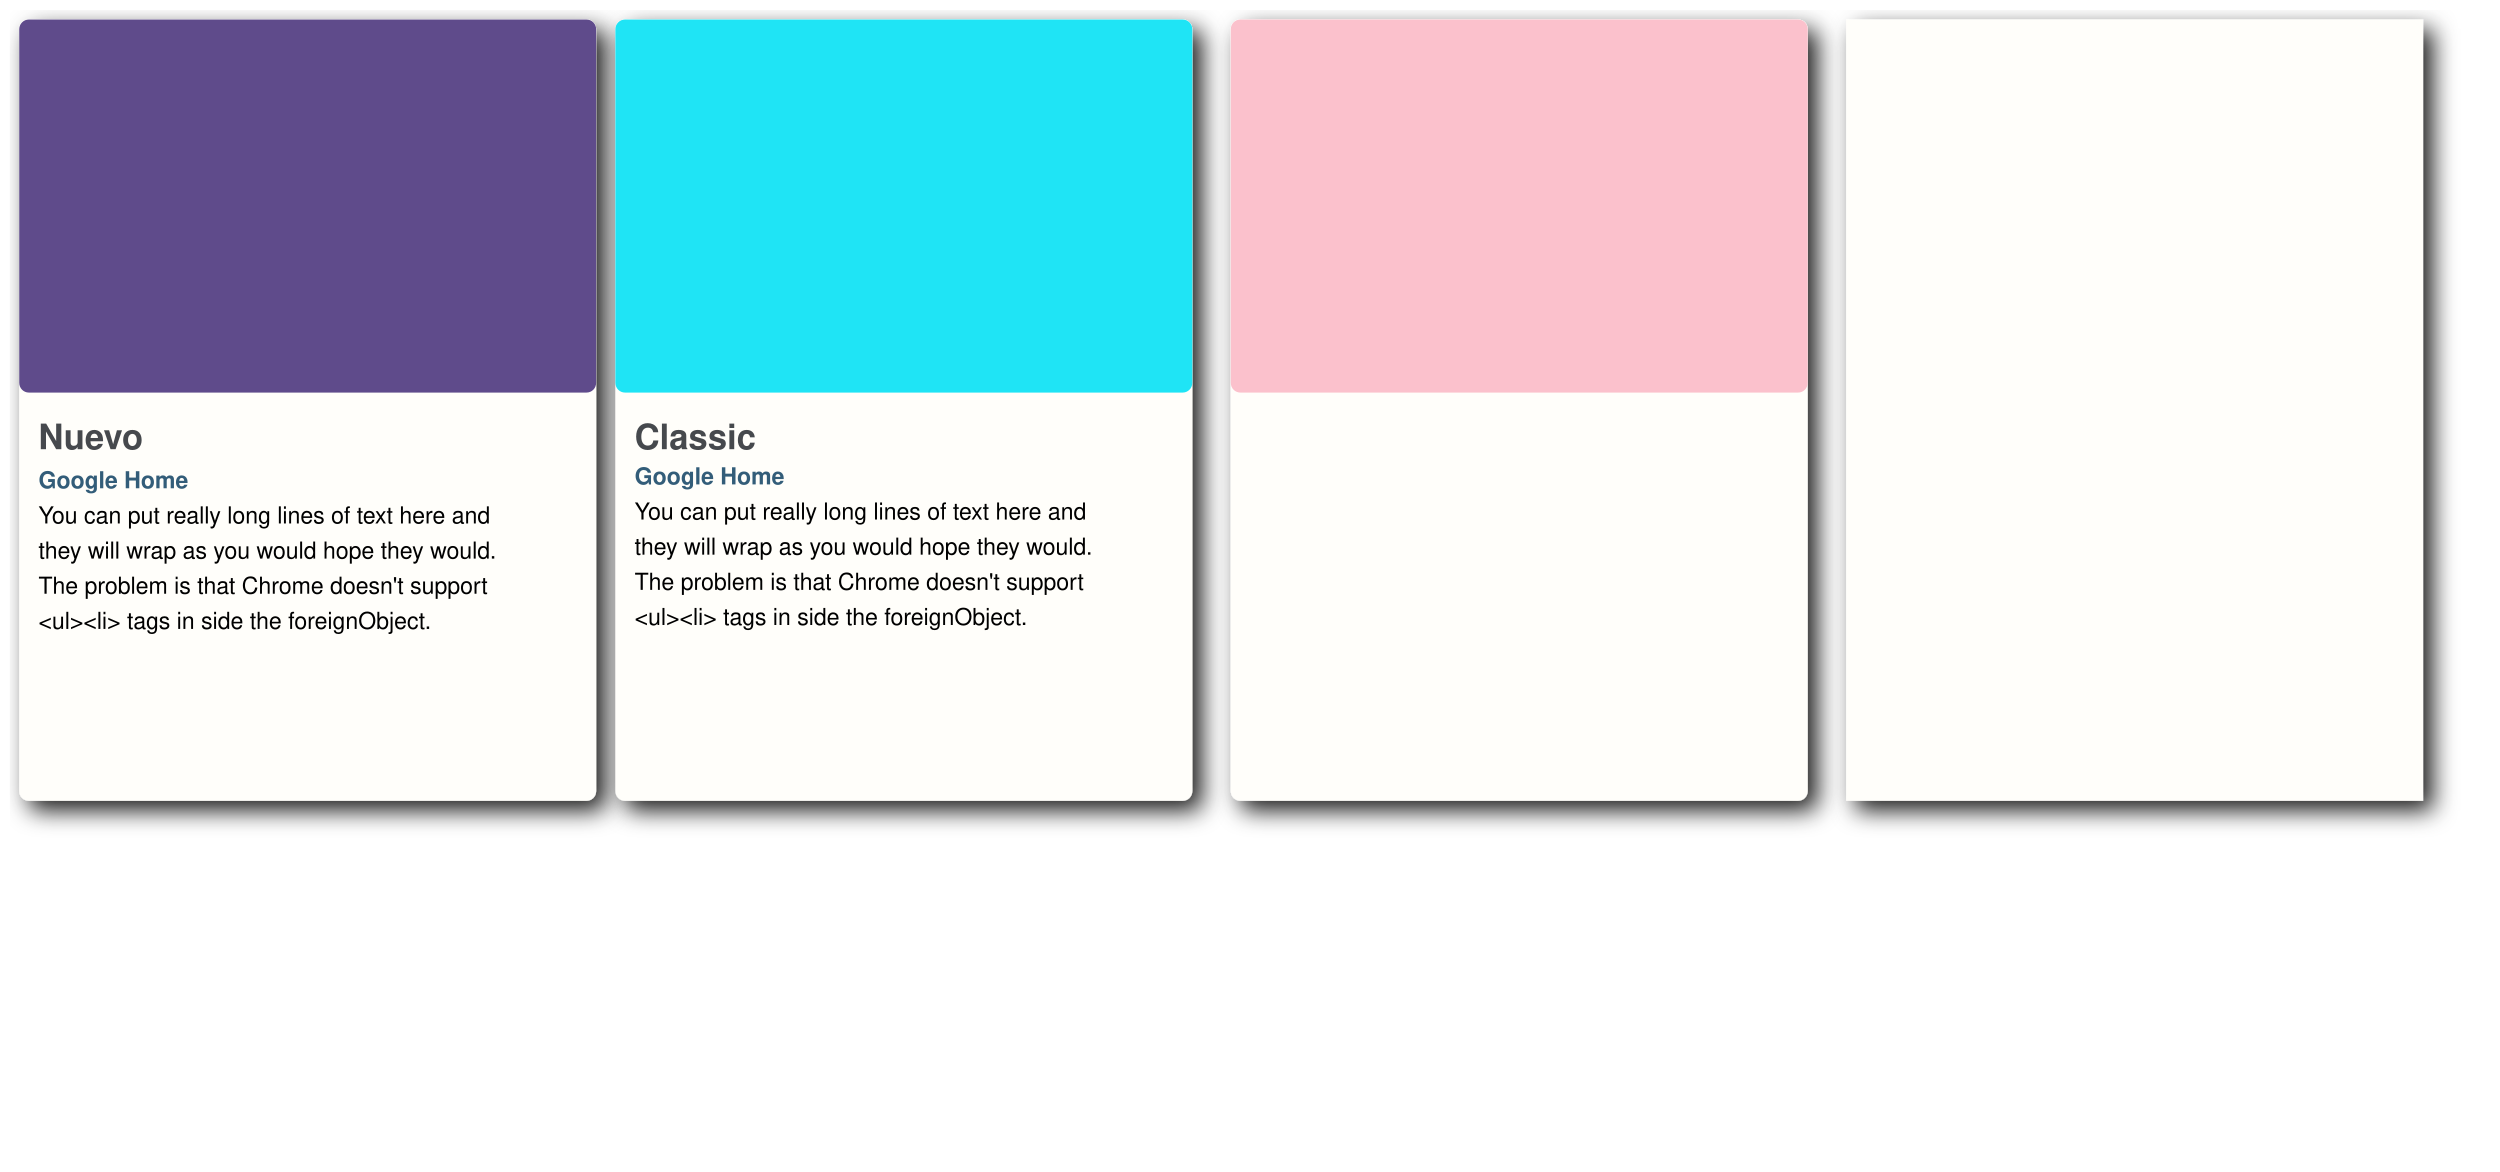
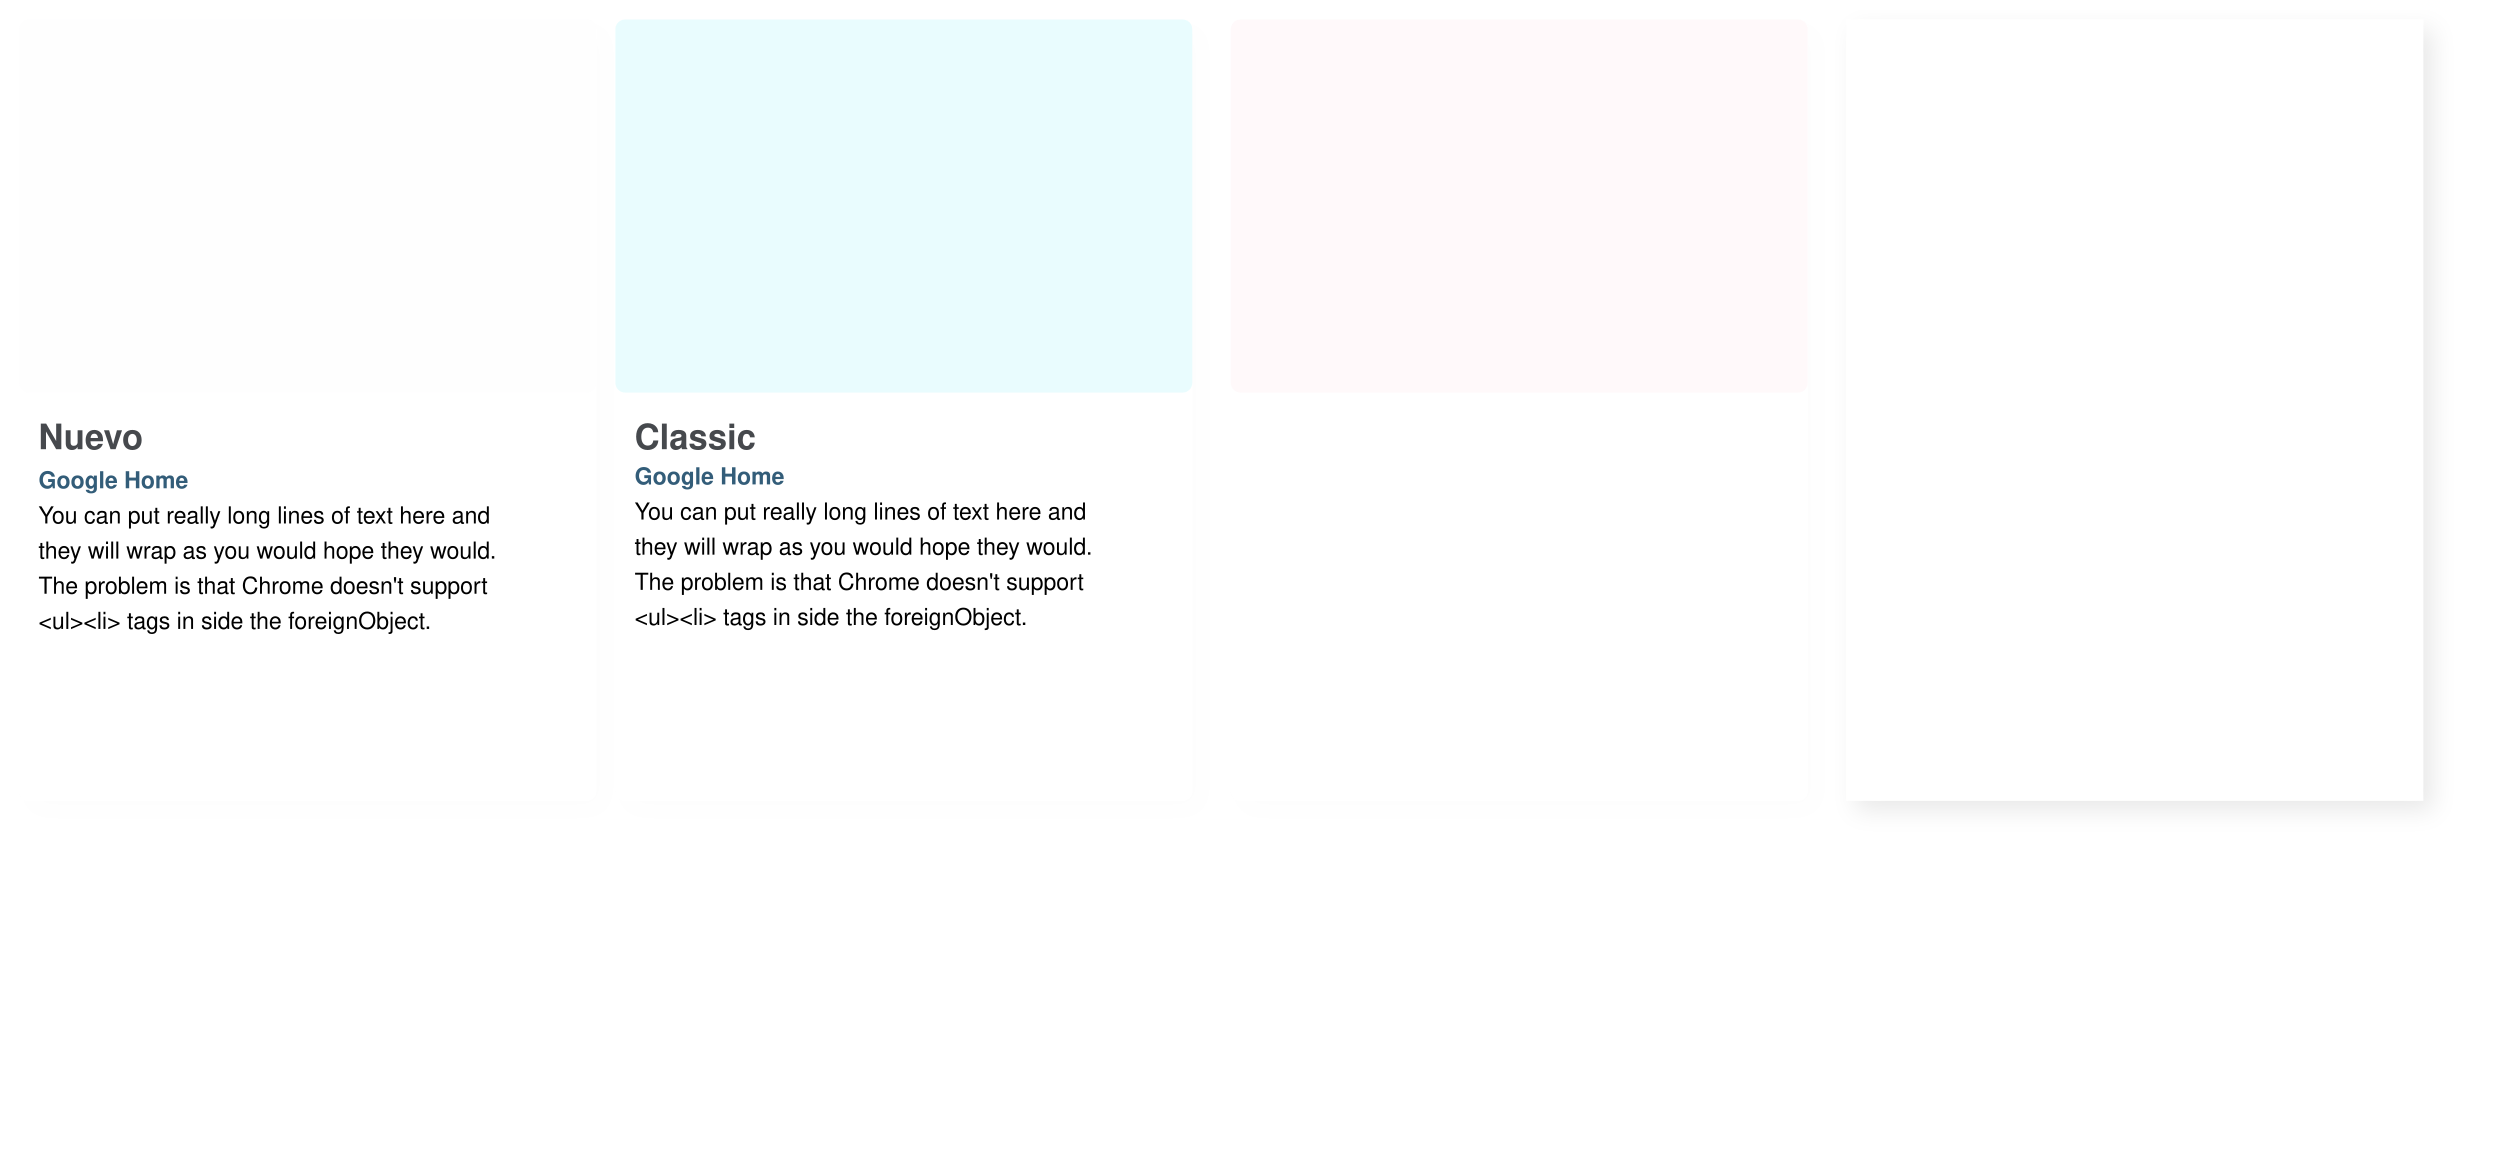
<svg xmlns="http://www.w3.org/2000/svg" xmlns:xlink="http://www.w3.org/1999/xlink" viewBox="0 0 1300 600" width="1280" height="600" preserveAspectRatio="none">
  <style>
        .card {
            pointer-events: bounding-box;
-             opacity: 01;
+             opacity: 0.1;
        }
        .card:hover {
            opacity: 0.6;
        }
        .headline {
            font: bold 18px Verdana, Helvetica, Arial, sans-serif;
            fill: #46494d;
        }
        .link {
            font: bold 12px Verdana, Helvetica, Arial, sans-serif;
            fill: #335D79;
        }
        .description {
            font: normal 12px Verdana, Helvetica, Arial, sans-serif;
        }
    </style>
  <defs>
    <filter id="dropShadow" height="130%">
      <feGaussianBlur in="SourceAlpha" stdDeviation="6" />
      <feOffset dx="5" dy="5" result="offsetblur" />
      <feComponentTransfer>
        <feFuncA type="linear" slope="0.9" />
      </feComponentTransfer>
      <feMerge>
        <feMergeNode />
        <feMergeNode in="SourceGraphic" />
      </feMerge>
    </filter>
    <rect id="myRect" x="0" y="0" width="300" height="400" rx="5" ry="5" fill="#fffefa" class="card" filter="url(#dropShadow)" />
    <rect id="rectBar" x="0" y="0" width="300" rx="5" ry="5" height="191" class="card" />
  </defs>
  <g>
    <svg>
      <a href="https://www.google.com" target="_blank">
        <use x="10" y="10" xlink:href="#myRect" class="card" />
        <use x="10" y="10" xlink:href="#rectBar" fill="#5F4B8B" class="card" />
        <text x="20" y="230" class="headline">Nuevo</text>
        <text x="20" y="250" class="description">
          <tspan class="link" text-decoration="underline">
            <a href="https://www.google.com" fill="#335D79" target="_blank">Google Home</a>
          </tspan>
          <tspan x="20" dy="18">
                    You can put really long lines of text here and
                </tspan>
          <tspan x="20" dy="18">
                    they will wrap as you would hope they would.
                </tspan>
          <tspan x="20" dy="18">
                    The problem is that Chrome doesn't support
                </tspan>
          <tspan x="20" dy="18">
                    &lt;ul&gt;&lt;li&gt; tags in side the foreignObject.
                </tspan>
        </text>
      </a>
    </svg>
    <use x="320" y="10" xlink:href="#myRect" class="card" />
    <use x="320" y="10" xlink:href="#rectBar" fill="#1fe4f5" />
    <text x="330" y="230" class="headline">Classic</text>
    <text x="330" y="248" class="description">
      <tspan class="link" text-decoration="underline">
        <a href="https://www.google.com" fill="#335D79" target="_blank">Google Home</a>
      </tspan>
      <tspan x="330" dy="18">
                You can put really long lines of text here and
            </tspan>
      <tspan x="330" dy="18">
                they will wrap as you would hope they would.
            </tspan>
      <tspan x="330" dy="18">
                The problem is that Chrome doesn't support
            </tspan>
      <tspan x="330" dy="18">
                &lt;ul&gt;&lt;li&gt; tags in side the foreignObject.
            </tspan>
    </text>
    <use x="640" y="10" xlink:href="#myRect" class="card" />
    <rect x="640" y="10" width="300" rx="5" ry="5" height="191" fill="#fbc1cc" class="card" />
    <rect x="960" y="10" width="300" height="400" fill="#fffefa" class="card" filter="url(#dropShadow)" />
  </g>
</svg>
